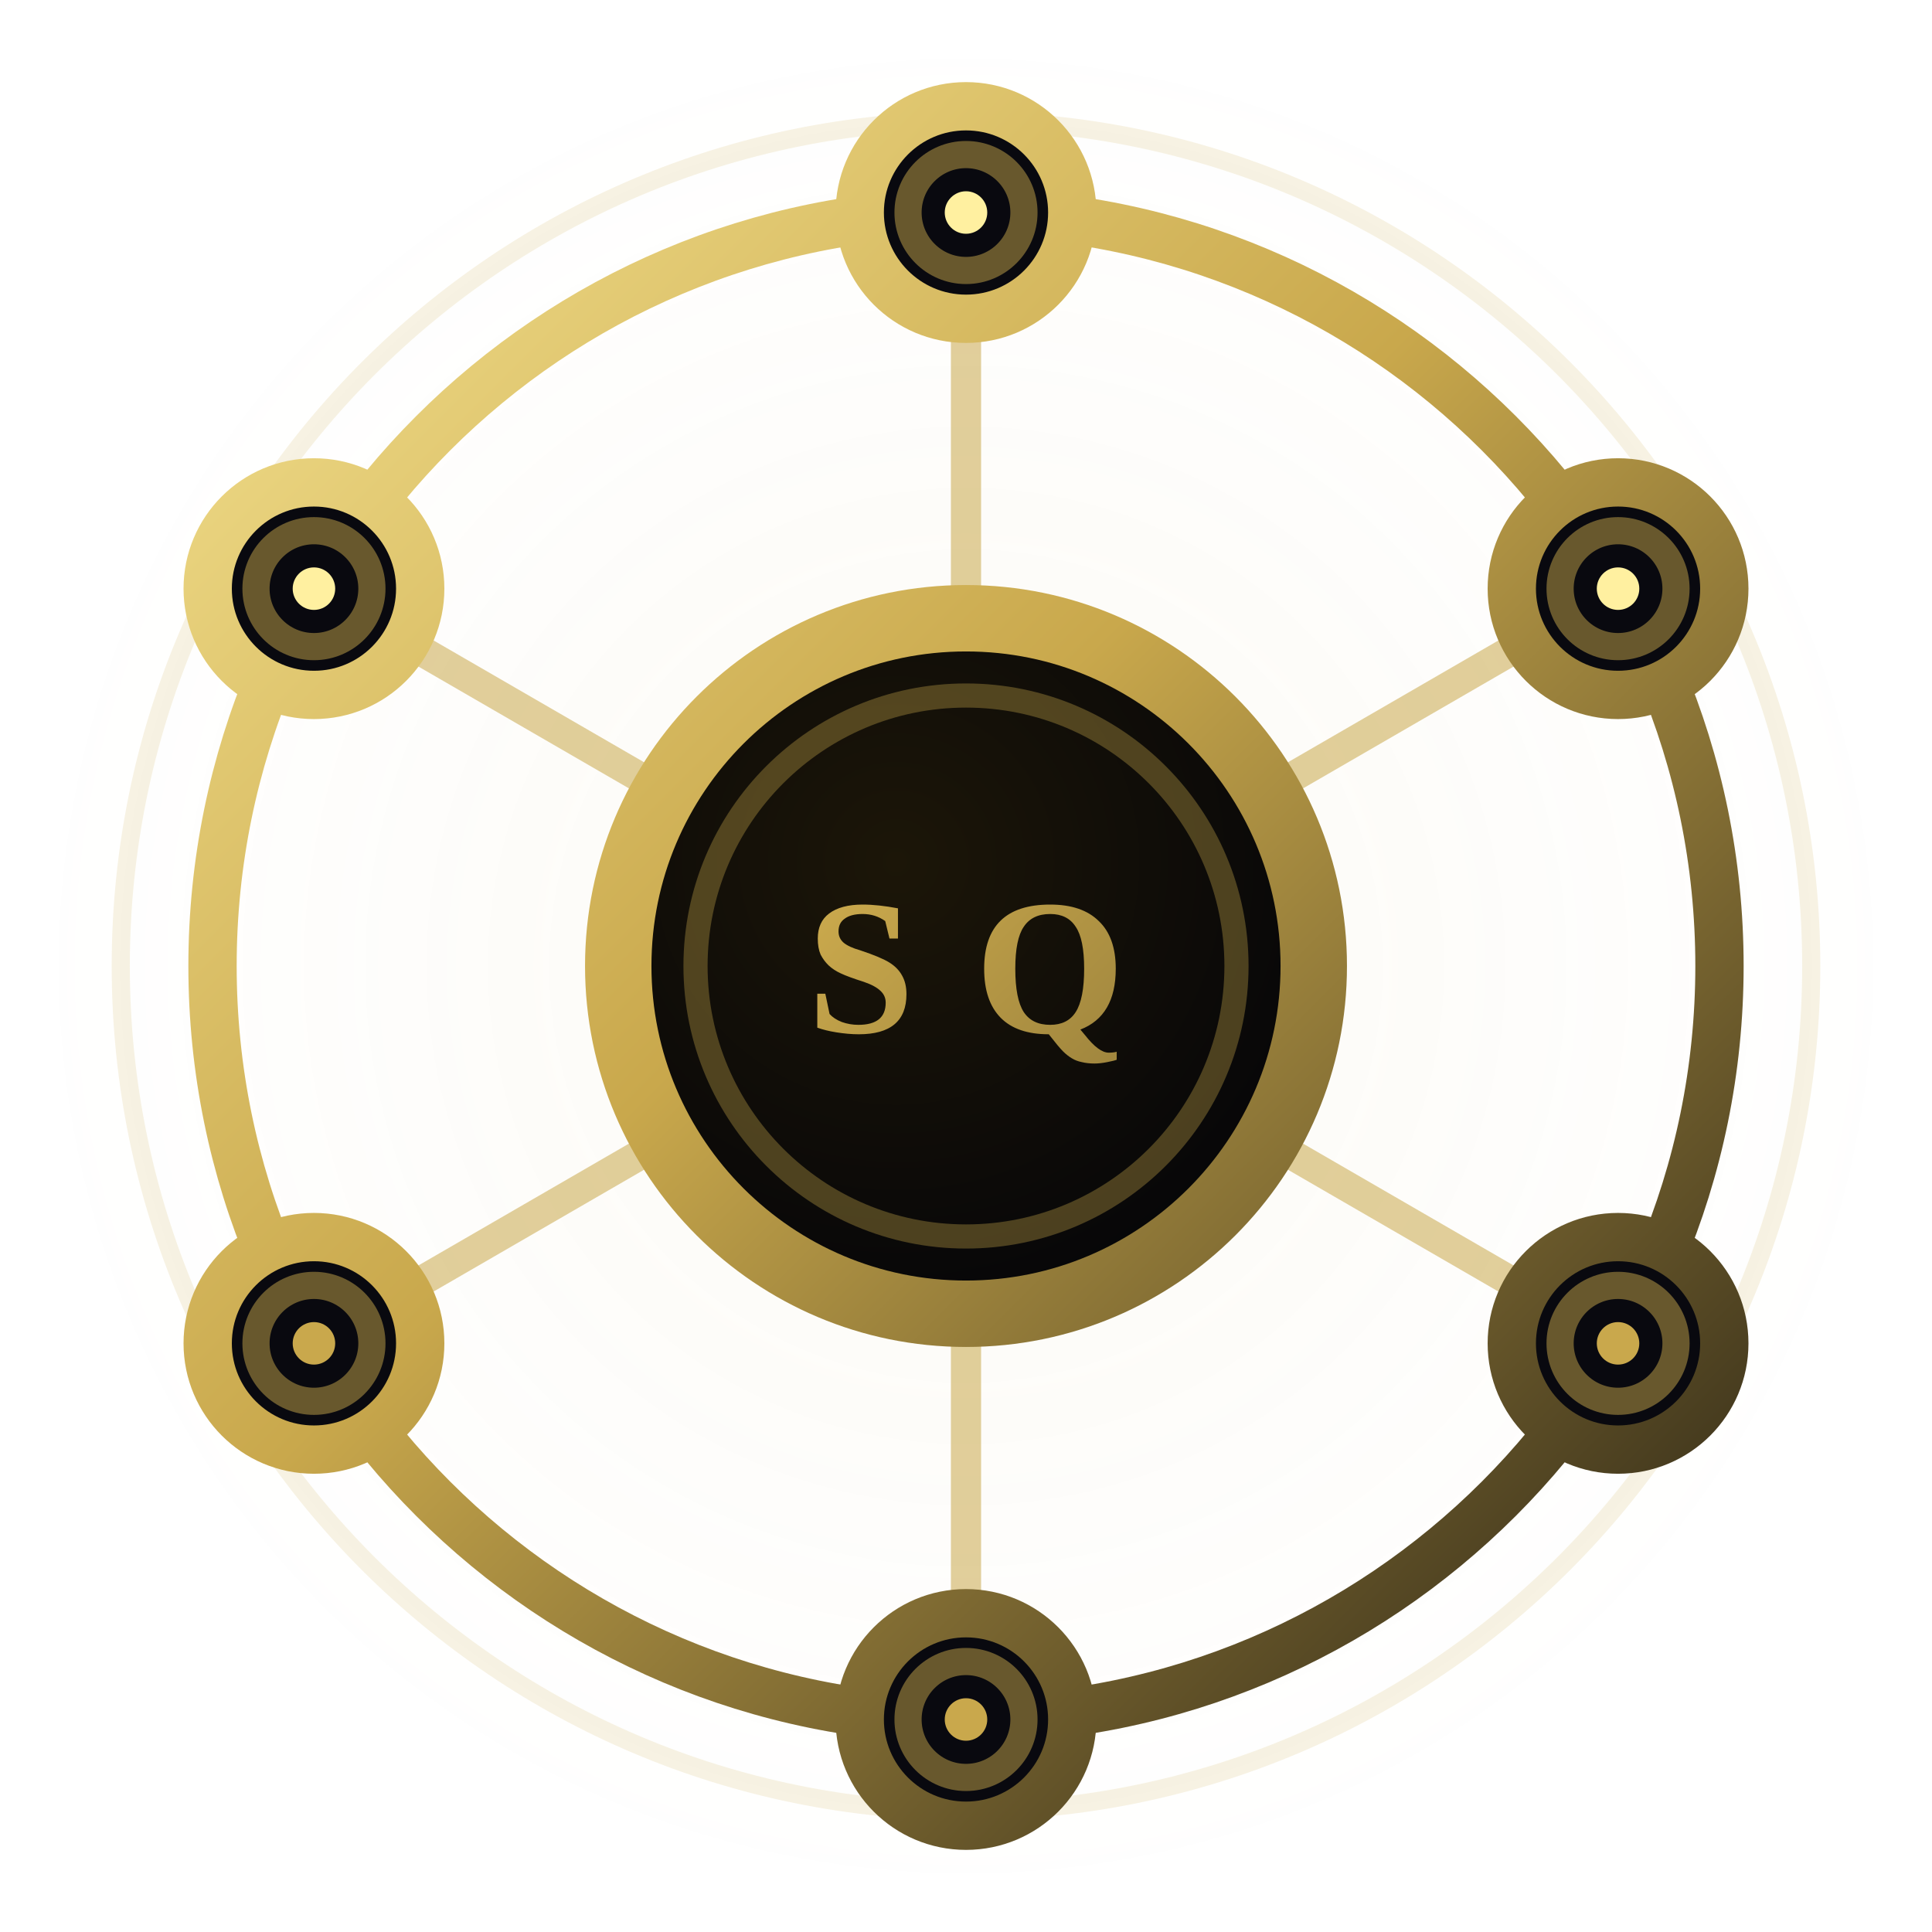
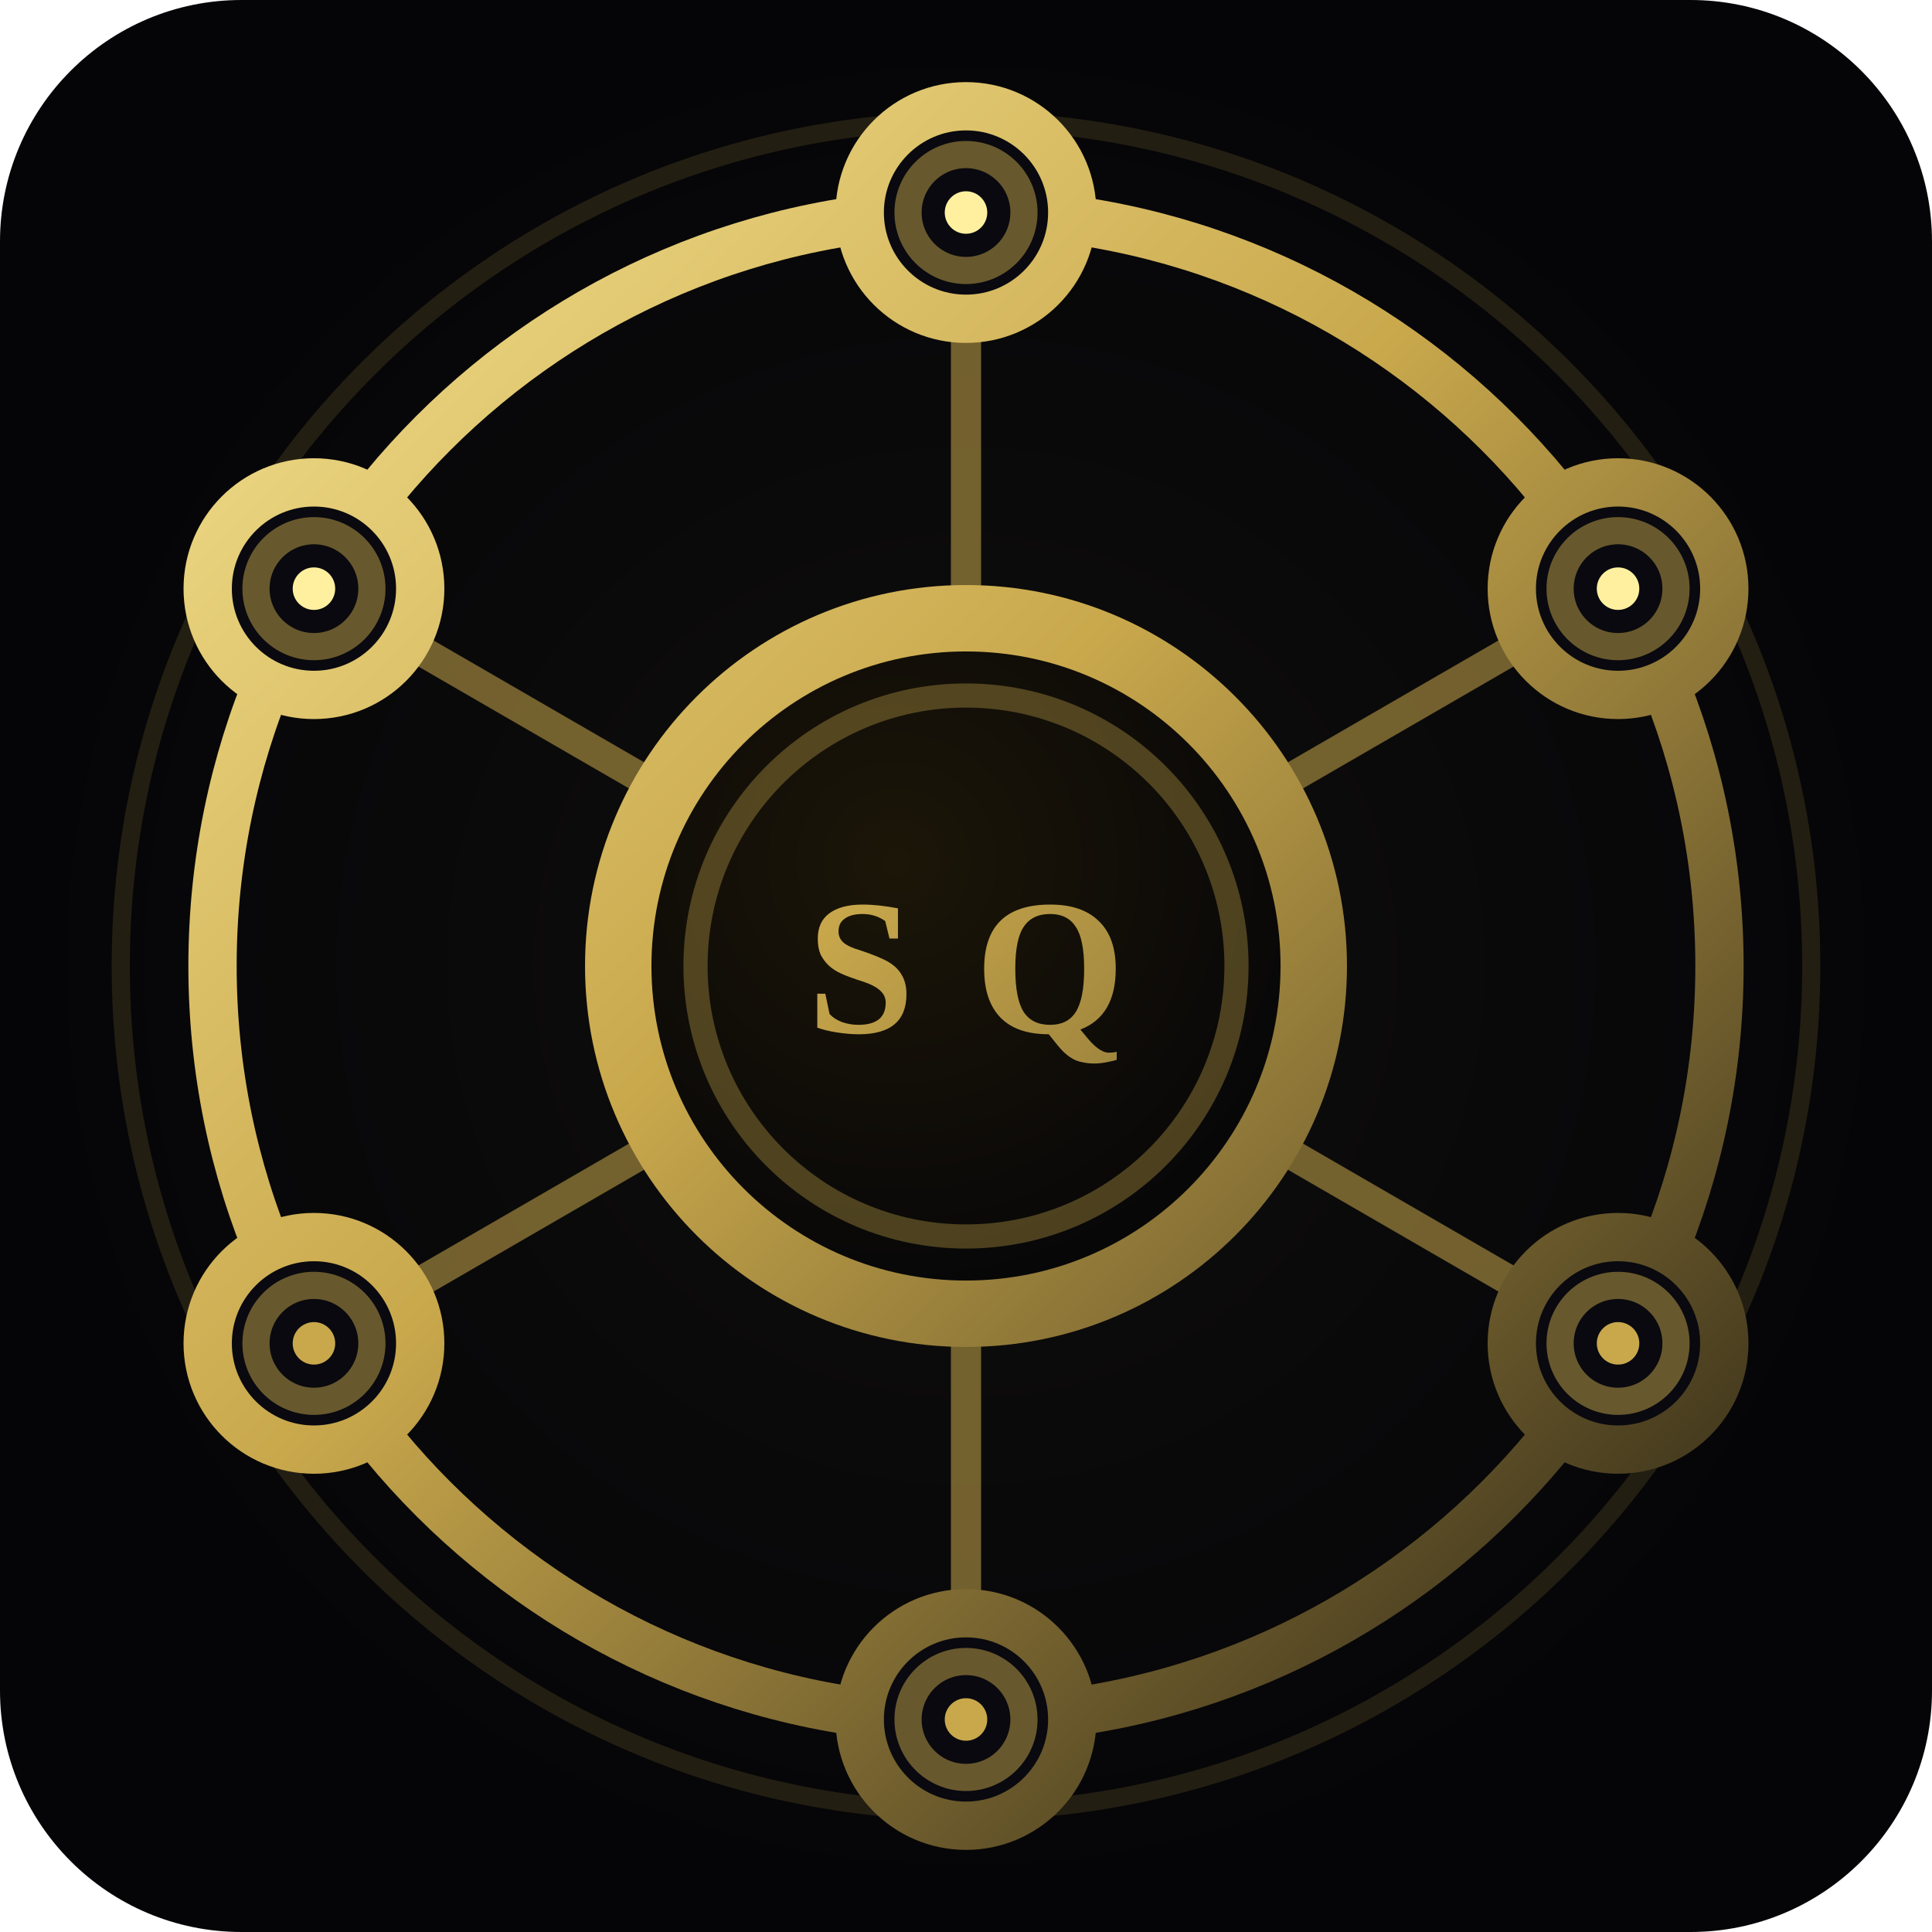
<svg xmlns="http://www.w3.org/2000/svg" width="64" height="64" viewBox="0 0 64 64" fill="none">
+   <rect x="0" y="0" width="64" height="64" rx="8" fill="#050508" />
  <defs>
    <radialGradient id="hubBg" cx="40%" cy="35%" r="70%">
      <stop offset="0%" stop-color="#1c1608" />
      <stop offset="100%" stop-color="#050508" />
    </radialGradient>
    <linearGradient id="acGrad" x1="0" y1="0" x2="64" y2="64" gradientUnits="userSpaceOnUse">
      <stop offset="0%" stop-color="#fff0a0" />
      <stop offset="45%" stop-color="#c9a84c" />
      <stop offset="100%" stop-color="#050508" />
    </linearGradient>
    <radialGradient id="bgGlow" cx="50%" cy="50%" r="50%">
      <stop offset="0%" stop-color="#c9a84c" stop-opacity="0.06" />
      <stop offset="100%" stop-color="#c9a84c" stop-opacity="0" />
    </radialGradient>
  </defs>
  <circle cx="32" cy="32" r="31" fill="url(#bgGlow)" />
  <circle cx="32" cy="32" r="28" fill="none" stroke="#c9a84c" stroke-width="0.6" stroke-opacity="0.15" />
  <circle cx="32" cy="32" r="24.96" fill="none" stroke="url(#acGrad)" stroke-width="1.6" />
  <line x1="32" y1="32" x2="32" y2="7.04" stroke="#c9a84c" stroke-width="1" stroke-opacity="0.55" />
  <line x1="32" y1="32" x2="53.6" y2="19.5" stroke="#c9a84c" stroke-width="1" stroke-opacity="0.55" />
  <line x1="32" y1="32" x2="53.6" y2="44.5" stroke="#c9a84c" stroke-width="1" stroke-opacity="0.55" />
  <line x1="32" y1="32" x2="32" y2="56.96" stroke="#c9a84c" stroke-width="1" stroke-opacity="0.55" />
  <line x1="32" y1="32" x2="10.4" y2="44.5" stroke="#c9a84c" stroke-width="1" stroke-opacity="0.55" />
  <line x1="32" y1="32" x2="10.4" y2="19.5" stroke="#c9a84c" stroke-width="1" stroke-opacity="0.55" />
  <circle cx="32" cy="7.04" r="3.520" fill="#09090f" stroke="url(#acGrad)" stroke-width="1.6" />
  <circle cx="32" cy="7.04" r="1.92" fill="none" stroke="#c9a84c" stroke-width="0.9" stroke-opacity="0.5" />
  <circle cx="32" cy="7.04" r=".704" fill="#fff0a0" />
  <circle cx="53.6" cy="19.5" r="3.520" fill="#09090f" stroke="url(#acGrad)" stroke-width="1.6" />
  <circle cx="53.6" cy="19.5" r="1.92" fill="none" stroke="#c9a84c" stroke-width="0.9" stroke-opacity="0.5" />
  <circle cx="53.6" cy="19.5" r=".704" fill="#fff0a0" />
  <circle cx="53.6" cy="44.5" r="3.520" fill="#09090f" stroke="url(#acGrad)" stroke-width="1.6" />
  <circle cx="53.6" cy="44.5" r="1.92" fill="none" stroke="#c9a84c" stroke-width="0.9" stroke-opacity="0.5" />
  <circle cx="53.6" cy="44.5" r=".704" fill="#c9a84c" />
  <circle cx="32" cy="56.96" r="3.520" fill="#09090f" stroke="url(#acGrad)" stroke-width="1.6" />
  <circle cx="32" cy="56.96" r="1.92" fill="none" stroke="#c9a84c" stroke-width="0.9" stroke-opacity="0.5" />
  <circle cx="32" cy="56.96" r=".704" fill="#c9a84c" />
  <circle cx="10.4" cy="44.5" r="3.520" fill="#09090f" stroke="url(#acGrad)" stroke-width="1.6" />
  <circle cx="10.4" cy="44.5" r="1.92" fill="none" stroke="#c9a84c" stroke-width="0.9" stroke-opacity="0.5" />
  <circle cx="10.4" cy="44.5" r=".704" fill="#c9a84c" />
  <circle cx="10.4" cy="19.5" r="3.520" fill="#09090f" stroke="url(#acGrad)" stroke-width="1.6" />
  <circle cx="10.4" cy="19.5" r="1.92" fill="none" stroke="#c9a84c" stroke-width="0.9" stroke-opacity="0.5" />
  <circle cx="10.4" cy="19.5" r=".704" fill="#fff0a0" />
  <circle cx="32" cy="32" r="11.52" fill="url(#hubBg)" stroke="url(#acGrad)" stroke-width="2.2" />
  <circle cx="32" cy="32" r="8.96" fill="none" stroke="#c9a84c" stroke-width="0.8" stroke-opacity="0.35" />
  <text x="32" y="34.2" text-anchor="middle" font-family="Georgia, 'Times New Roman', serif" font-size="6.4" font-weight="700" fill="url(#acGrad)" letter-spacing="2">SQ</text>
</svg>
